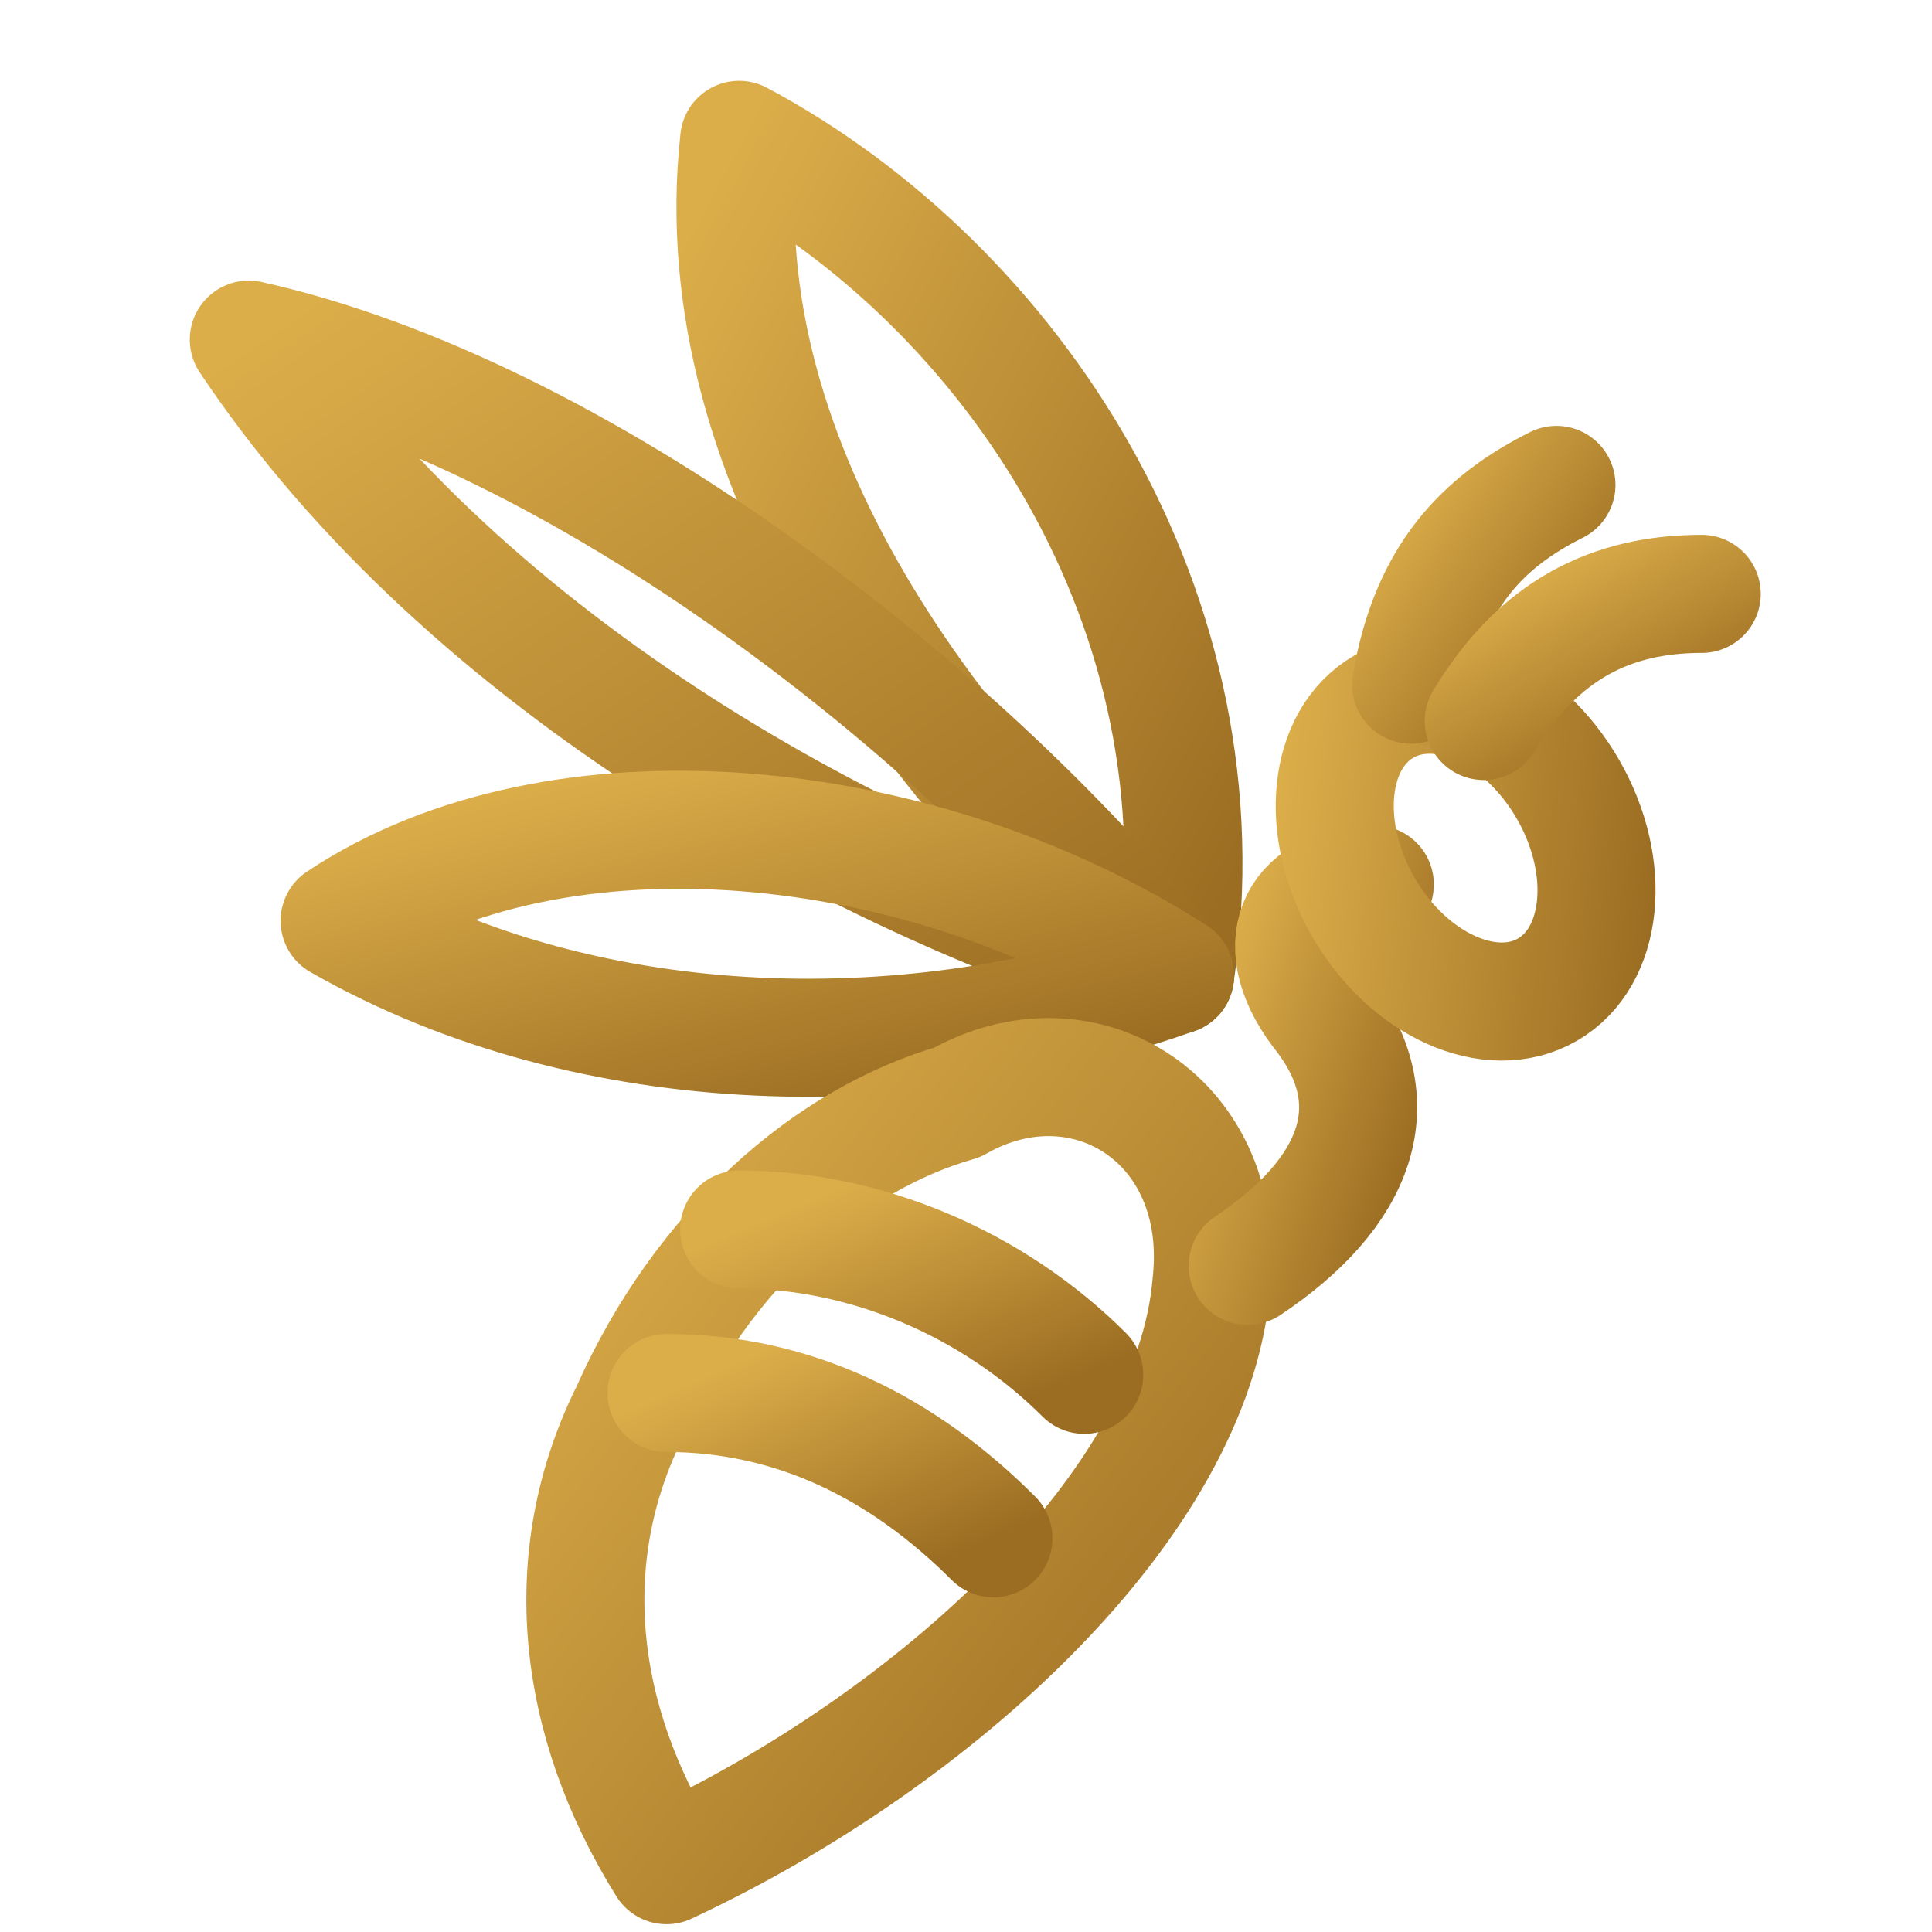
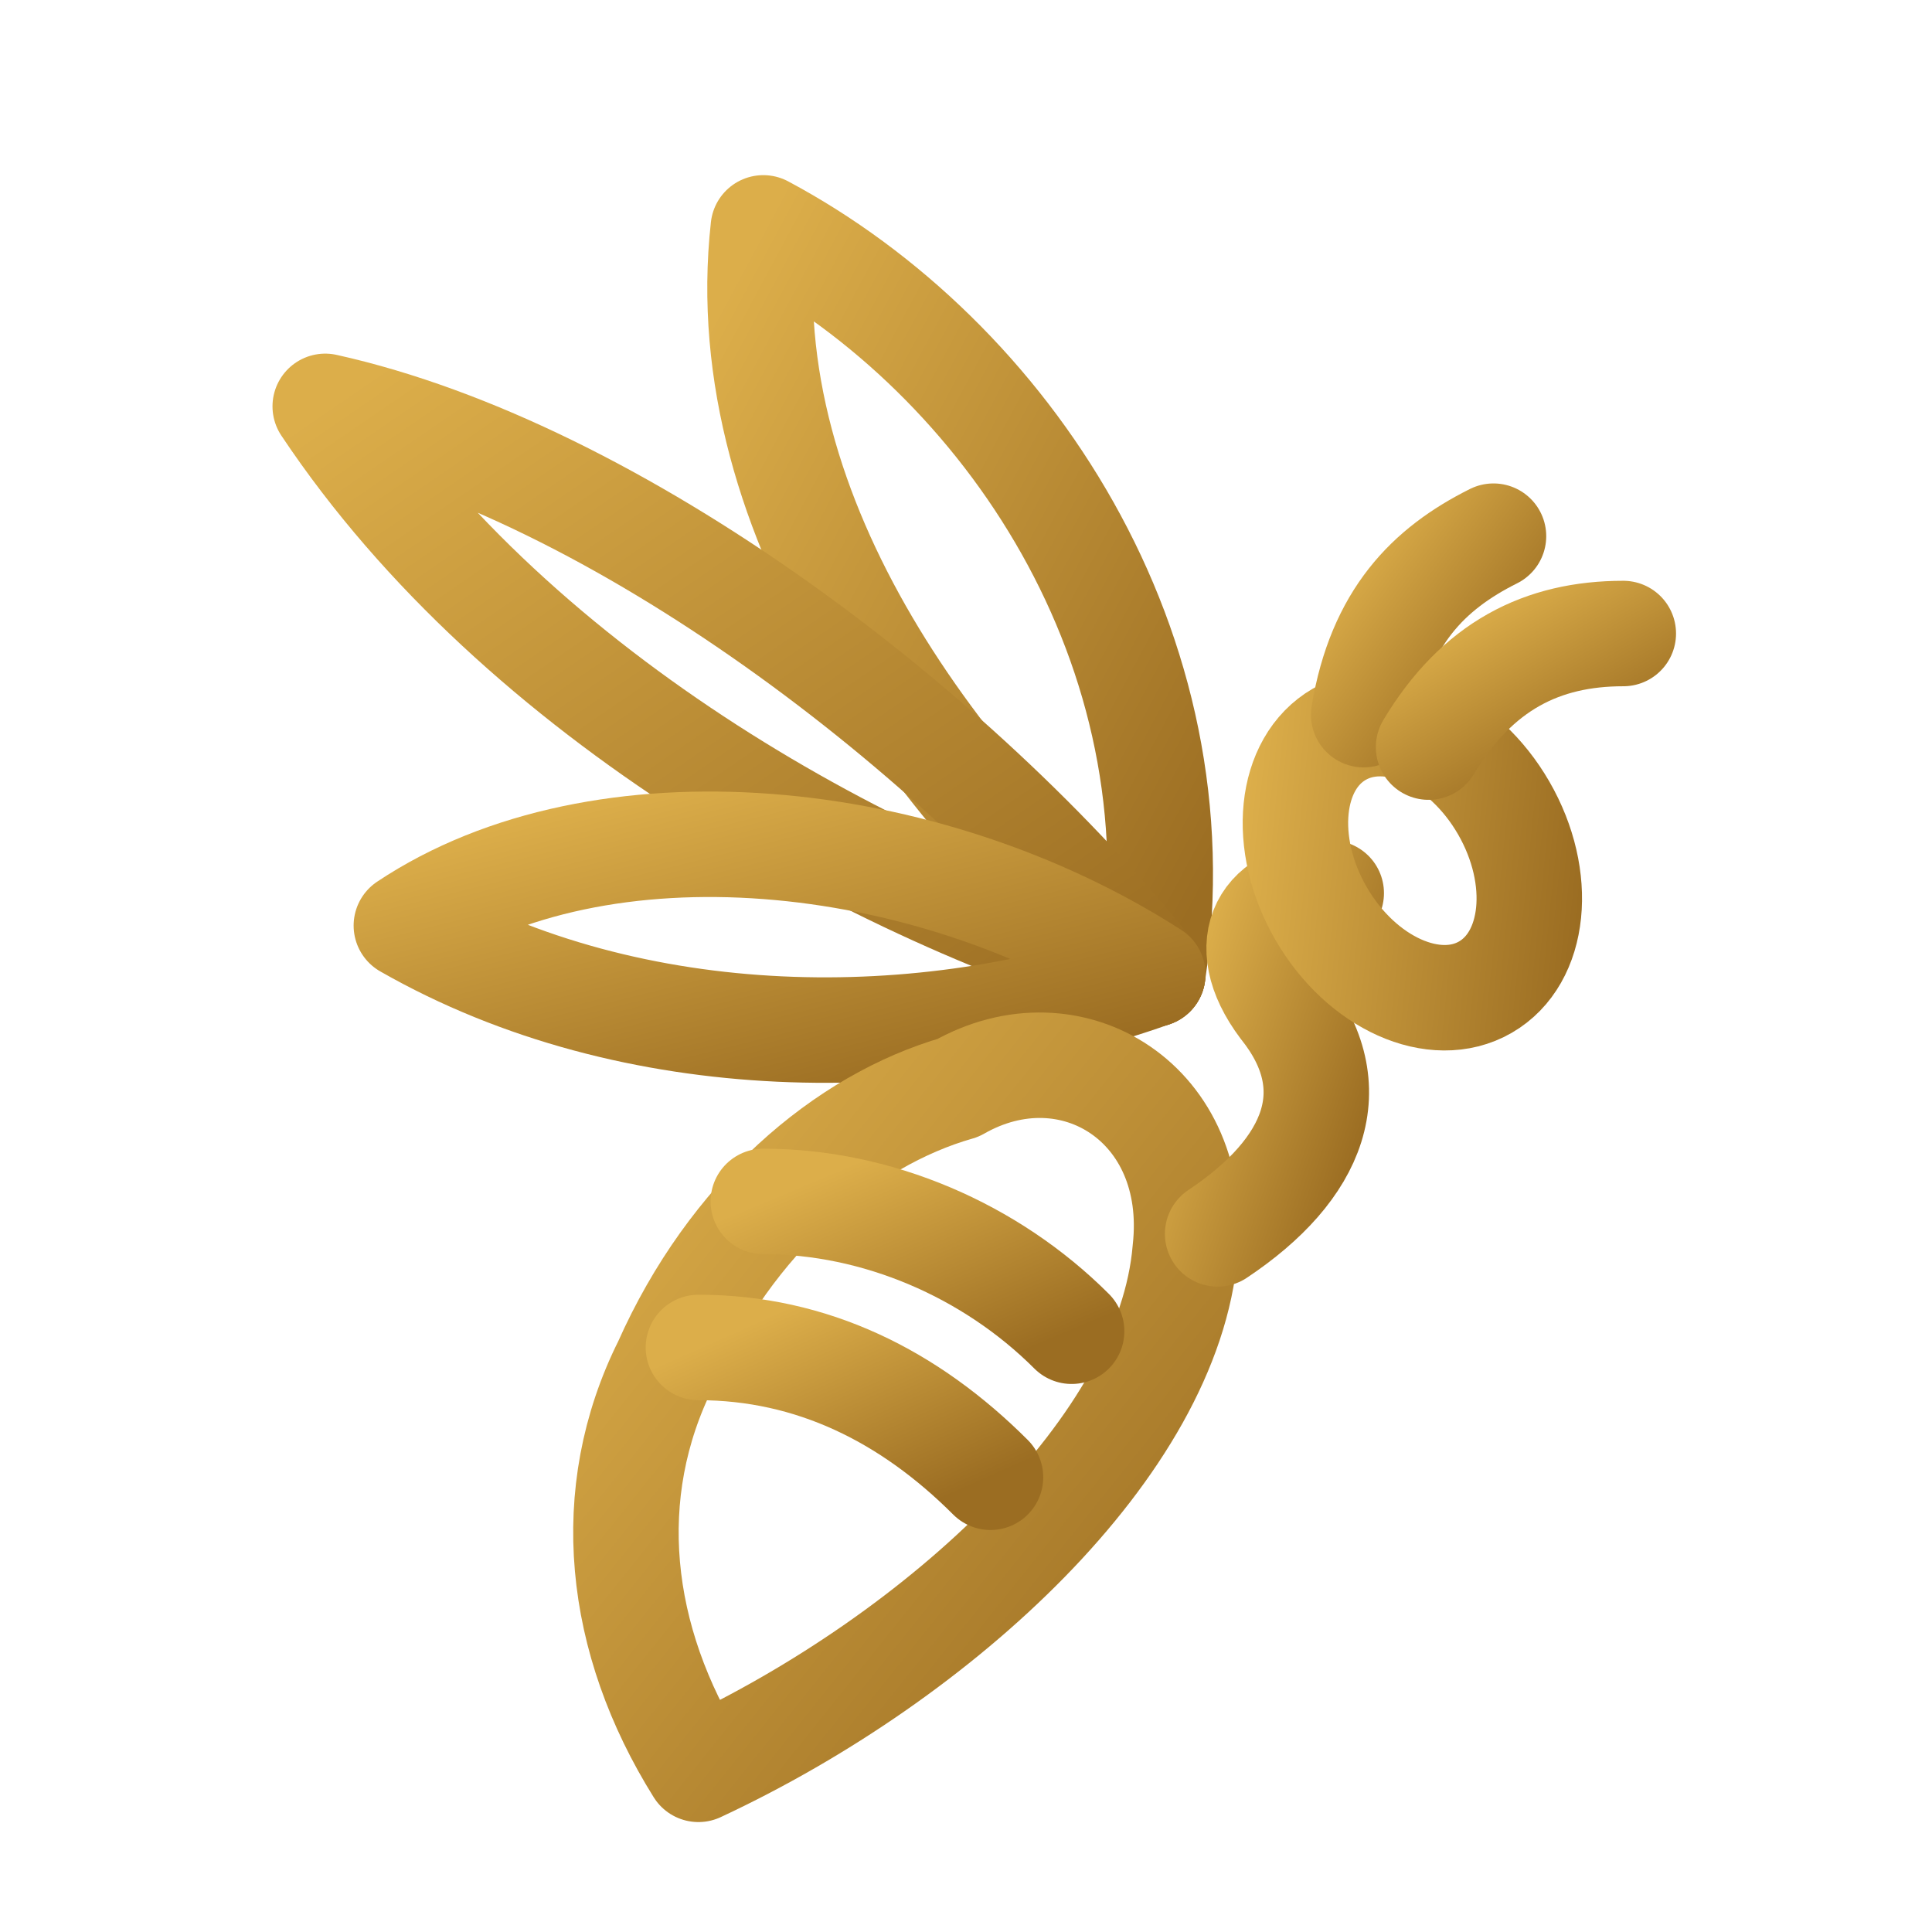
<svg xmlns="http://www.w3.org/2000/svg" viewBox="0 0 512 512">
  <defs>
    <linearGradient id="g" x1="0" y1="0" x2="1" y2="1">
      <stop offset="0" stop-color="#dcae4a" />
      <stop offset="1" stop-color="#9b6d22" />
    </linearGradient>
  </defs>
-   <g transform="translate(15.4 15.4) scale(4.813) translate(5.5 0.5)" fill="none" stroke="url(#g)" stroke-width="6.5" stroke-linecap="round" stroke-linejoin="round">
+   <g transform="translate(41.04 41.04) scale(4.3) translate(5.5 0.5)" fill="none" stroke="url(#g)" stroke-width="6.5" stroke-linecap="round" stroke-linejoin="round">
    <path d="M56 50C43 39 30 22 32 4C47 12 59 30 56 50Z" />
    <path d="M56 50C44 35 23 19 5 15C17 33 39 45 56 50Z" />
    <path d="M56 50C42 41 22 39 10 47C24 55 42 55 56 50Z" />
    <path d="M44 57C51 53 59 58 58 67C57 79 43 92 28 99C23 91 22 82 26 74C30 65 37 59 44 57Z" />
    <path d="M32 64C39 64 46 67 51 72" />
    <path d="M28 73C35 73 41 76 46 81" />
    <path d="M60 66C66 62 68 57 64 52C61 48 63 45 67 45" />
    <ellipse cx="72" cy="43" rx="6.5" ry="9" transform="rotate(-30 72 43)" />
    <path d="M69 34C70 28 73 25 77 23" />
    <path d="M73 36C76 31 80 29 85 29" />
  </g>
</svg>
